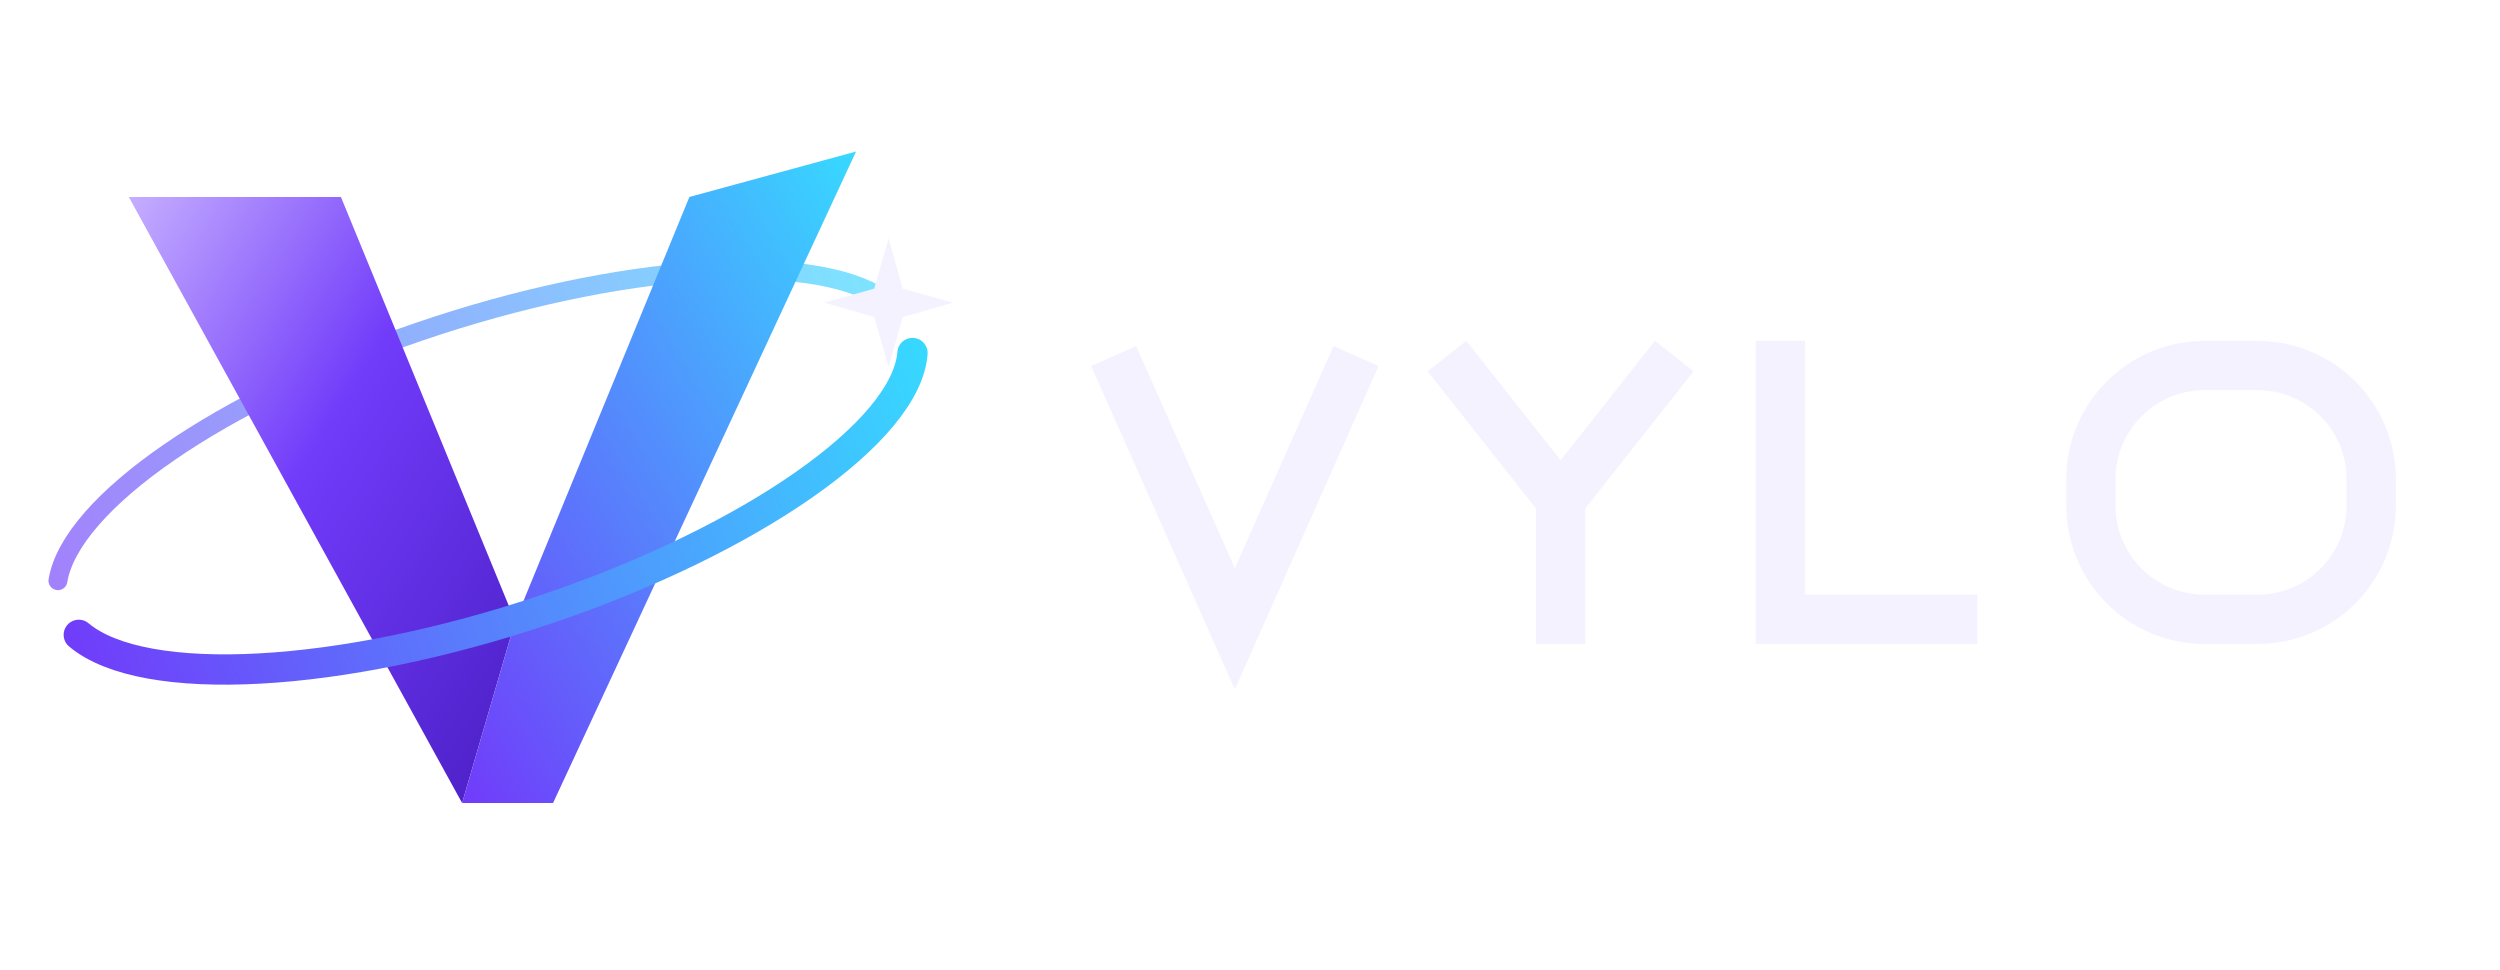
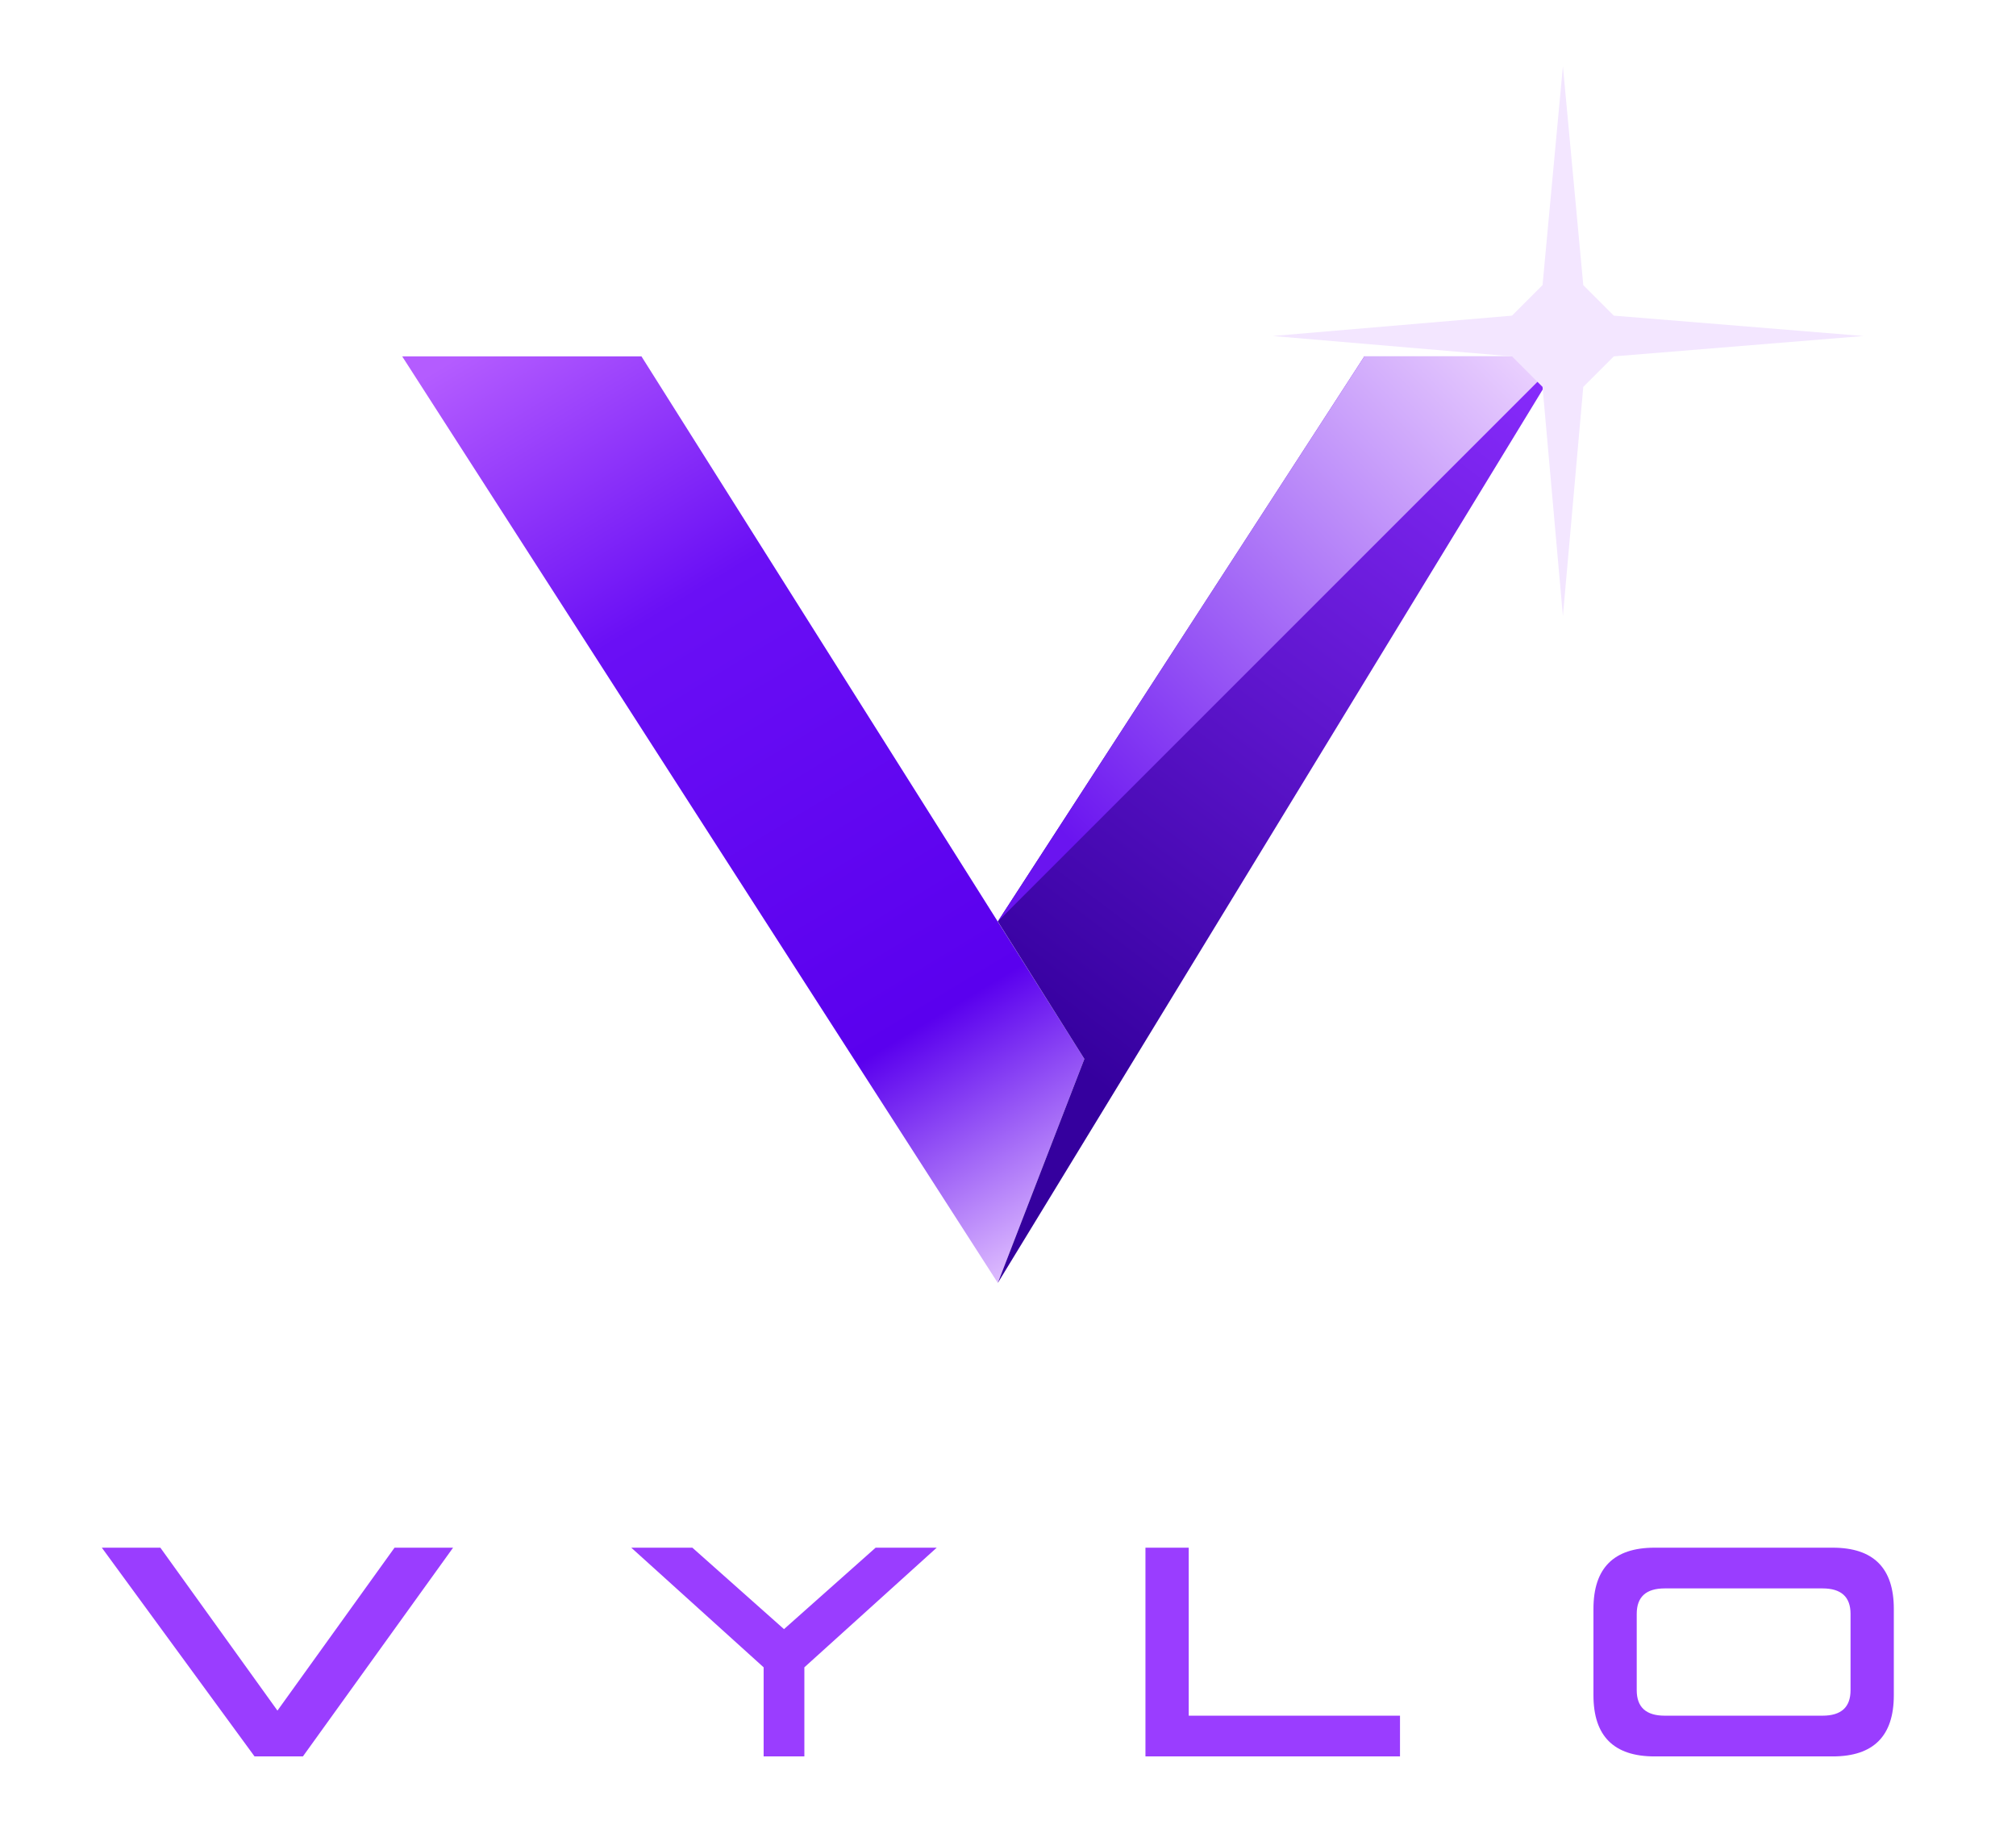
- <svg xmlns="http://www.w3.org/2000/svg" width="660" height="256" viewBox="0 0 660 256" role="img" aria-label="VYLO">
+ <svg xmlns="http://www.w3.org/2000/svg" width="396" height="360" viewBox="440 425 396 360" role="img" aria-label="VYLO">
  <defs>
-     <linearGradient id="l" x1="0" y1="0" x2="1" y2="1">
-       <stop offset="0" stop-color="#C5AEFF" />
-       <stop offset="0.45" stop-color="#713BFA" />
-       <stop offset="1" stop-color="#4a1fc4" />
+     <linearGradient id="l" gradientUnits="userSpaceOnUse" x1="530" y1="495" x2="640" y2="677">
+       <stop offset="0" stop-color="#b45cff" />
+       <stop offset="0.3" stop-color="#6a0ff5" />
+       <stop offset="0.75" stop-color="#5a00ee" />
+       <stop offset="1" stop-color="#e3c4ff" />
    </linearGradient>
-     <linearGradient id="r" x1="0" y1="1" x2="1" y2="0">
-       <stop offset="0" stop-color="#713BFA" />
-       <stop offset="1" stop-color="#37D9FF" />
+     <linearGradient id="r" gradientUnits="userSpaceOnUse" x1="747" y1="495" x2="645" y2="630">
+       <stop offset="0" stop-color="#8a2cff" />
+       <stop offset="1" stop-color="#35009e" />
    </linearGradient>
-     <linearGradient id="o" gradientUnits="userSpaceOnUse" x1="16" y1="170" x2="240" y2="80">
-       <stop offset="0" stop-color="#713BFA" />
-       <stop offset="1" stop-color="#37D9FF" />
+     <linearGradient id="f" gradientUnits="userSpaceOnUse" x1="747" y1="495" x2="650" y2="590">
+       <stop offset="0" stop-color="#f0d9ff" />
+       <stop offset="1" stop-color="#6a14f0" />
    </linearGradient>
  </defs>
-   <path d="M15.3 153.3 A118 40 -18 0 1 233.2 78.9" fill="none" stroke="url(#o)" stroke-width="5" stroke-linecap="round" opacity="0.65" />
-   <path d="M34 52 L90 52 L136 164 L122 212 Z" fill="url(#l)" />
-   <path d="M122 212 L136 164 L182 52 L226 40 L146 212 Z" fill="url(#r)" />
-   <path d="M240.9 93.2 A118 40 -18 0 1 20.8 167.6" fill="none" stroke="url(#o)" stroke-width="8" stroke-linecap="round" />
-   <path d="M234.6 62.9 L238.3 76.2 L251.6 79.9 L238.3 83.7 L234.6 96.9 L230.8 83.7 L217.6 79.9 L230.8 76.2 Z" fill="#F4F2FF" />
-   <g transform="translate(290 90)">
-     <g fill="none" stroke="#F4F2FF" stroke-width="13" stroke-linejoin="miter" stroke-linecap="butt">
-       <path d="M4 4 L36 76 L68 4" />
-       <path d="M92 4 L122 42 L152 4 M122 40 V80" />
-       <path d="M180 0 V73.5 H232" />
-       <rect x="262" y="6.5" width="74" height="67" rx="30" />
-     </g>
-   </g>
+   <path d="M519 495 H566 L653 633 L636 677 Z" fill="url(#l)" />
+   <path d="M708 495 H747 L636 677 L653 633 L636 606 Z" fill="url(#r)" />
+   <path d="M708 495 H747 L636 606 Z" fill="url(#f)" />
+   <path d="M747 438 L751 481 L757 487 L806 491 L757 495 L751 501 L747 546 L743 501 L737 495 L690 491 L737 487 L743 481 Z" fill="#f3e6ff" />
+   <path d="M460 729 H471.5 L494.5 761 L517.5 729 H529 L499.5 770 H490 Z M564 729 H576 L594 745 L612 729 H624 L598 752.5 V770 H590 V752.5 Z M665 729 H673.5 V762 H715 V770 H665 Z M765 729 H800 Q812 729 812 741 V758 Q812 770 800 770 H765 Q753 770 753 758 V741 Q753 729 765 729 Z M767 737 Q761.5 737 761.5 742 V757 Q761.5 762 767 762 H798 Q803.5 762 803.5 757 V742 Q803.5 737 798 737 Z" fill="#9a3dff" fill-rule="evenodd" />
</svg>
